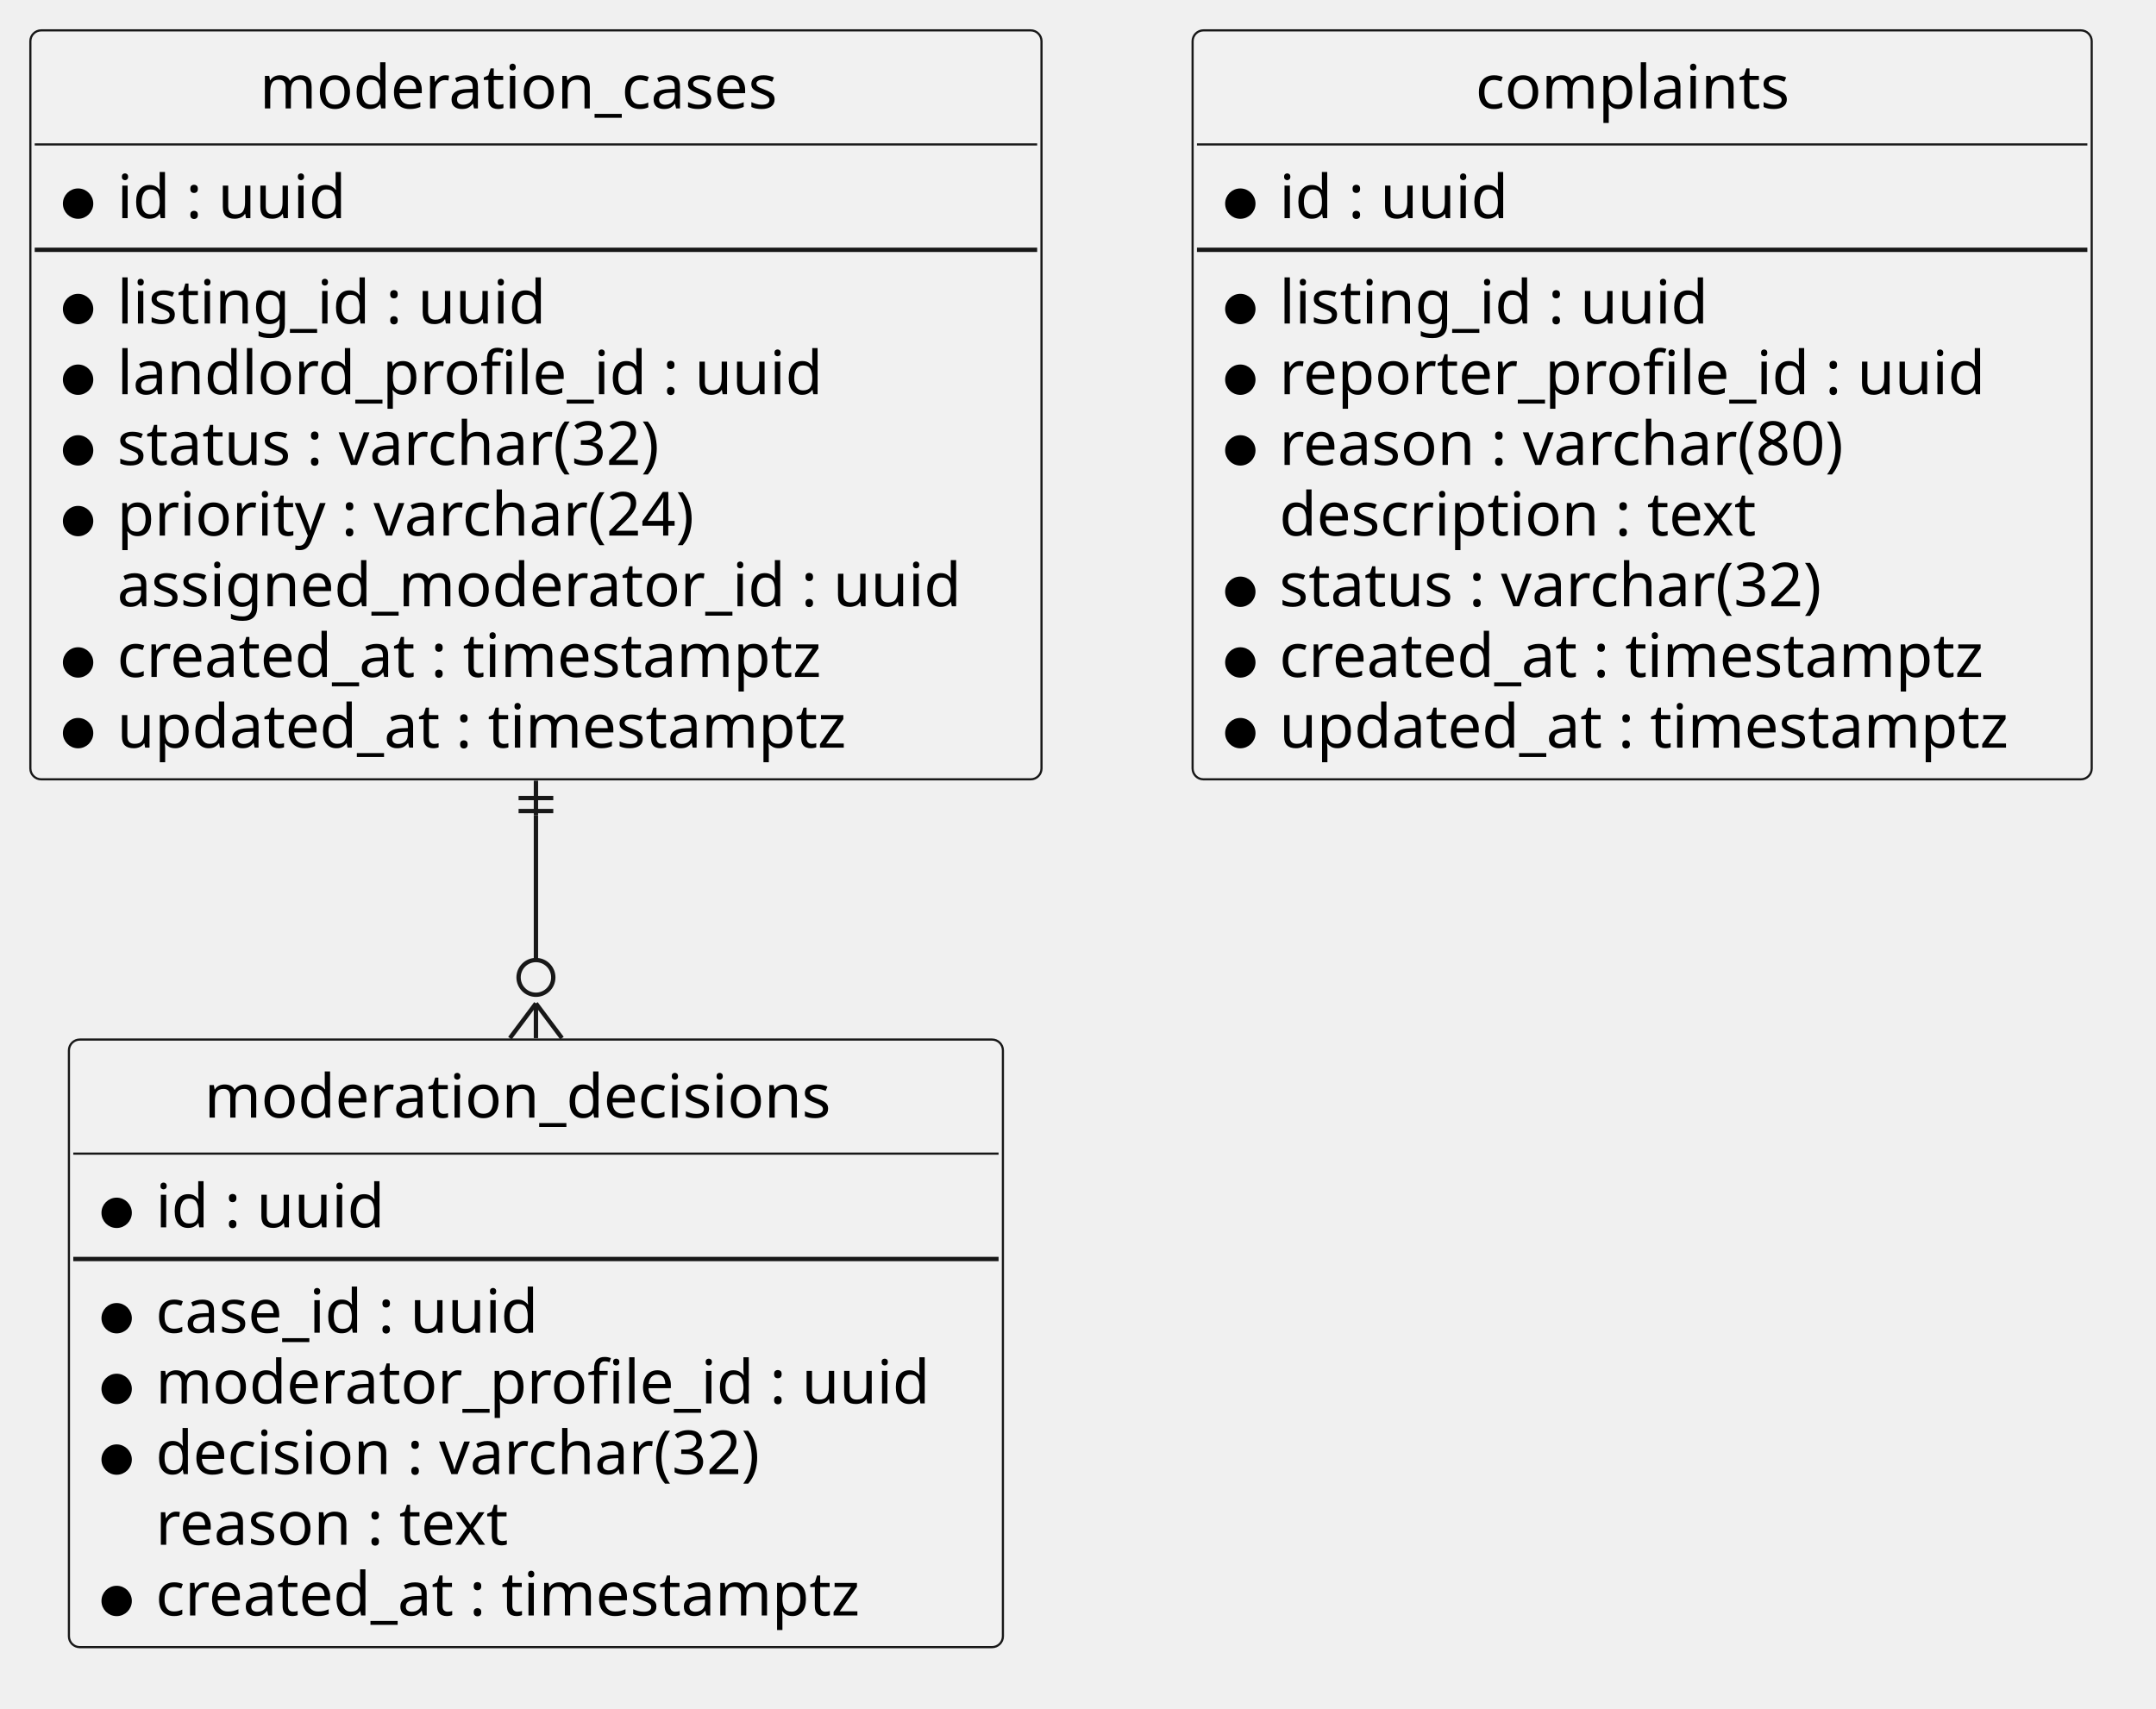
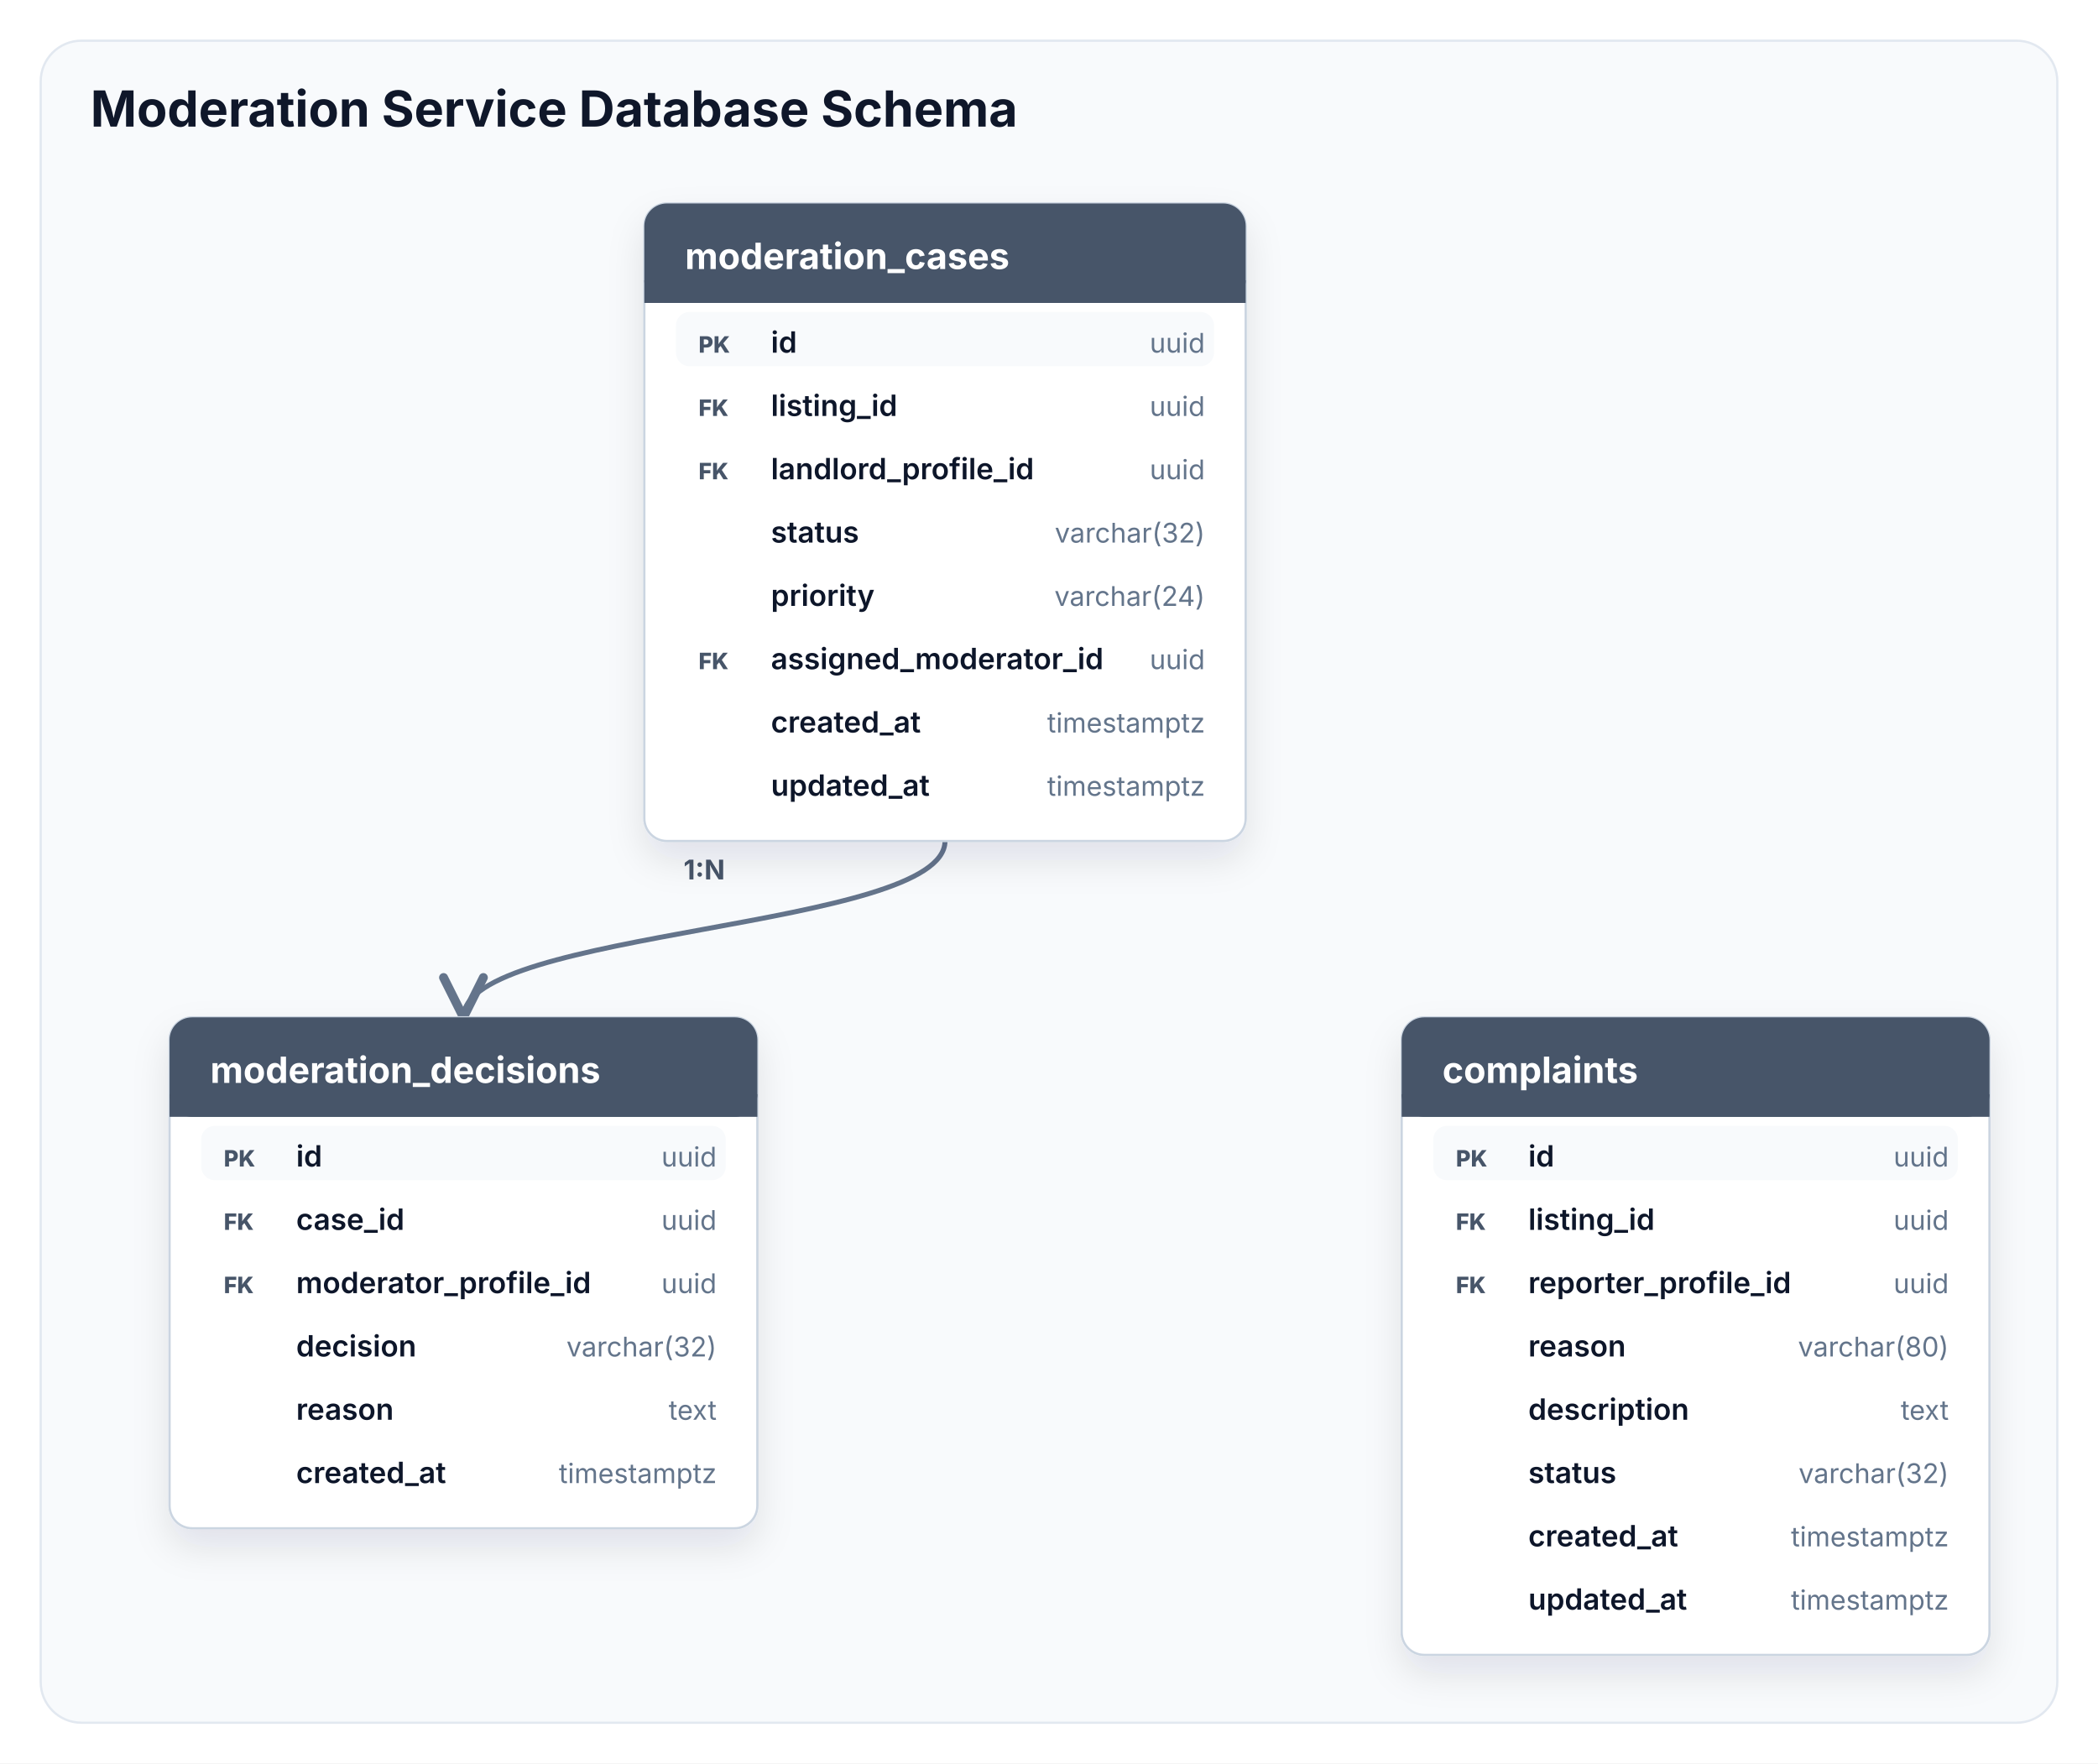
- <svg xmlns="http://www.w3.org/2000/svg" version="1.1" data-diagram-type="CLASS" style="width:1346px;height:1067px;background:#FFFFFF;" width="1346.042px" height="1067.083px" viewBox="0 0 1346 1067" zoomAndPan="magnify" preserveAspectRatio="none" contentStyleType="text/css">
-   <defs />
-   <g>
-     <g class="entity" data-qualified-name="moderation_cases" id="ent0001" data-source-line="4">
-       <rect x="18.958" y="18.958" width="631.261" height="467.653" fill="#F1F1F1" style="stroke:#181818;stroke-width:1.354;" rx="6.771" ry="6.771" />
-       <text x="162.159" y="67.695" fill="#000000" font-size="37.917" lengthAdjust="spacing" textLength="344.86" font-family="sans-serif">moderation_cases</text>
-       <line x1="21.667" y1="90.179" x2="647.511" y2="90.179" style="stroke:#181818;stroke-width:1.354;" />
-       <g data-visibility-modifier="IE_MANDATORY">
-         <ellipse cx="48.75" cy="127.144" rx="8.125" ry="8.125" fill="#000000" style="stroke:#000000;stroke-width:2.708;" />
-       </g>
-       <text x="73.125" y="136.208" fill="#000000" font-size="37.917" lengthAdjust="spacing" textLength="154.148" font-family="sans-serif">id : uuid</text>
-       <line x1="21.667" y1="155.983" x2="647.511" y2="155.983" style="stroke:#181818;stroke-width:2.708;" />
-       <g data-visibility-modifier="IE_MANDATORY">
-         <ellipse cx="48.75" cy="192.948" rx="8.125" ry="8.125" fill="#000000" style="stroke:#000000;stroke-width:2.708;" />
-       </g>
-       <text x="73.125" y="202.012" fill="#000000" font-size="37.917" lengthAdjust="spacing" textLength="287.43" font-family="sans-serif">listing_id : uuid</text>
-       <g data-visibility-modifier="IE_MANDATORY">
-         <ellipse cx="48.75" cy="237.085" rx="8.125" ry="8.125" fill="#000000" style="stroke:#000000;stroke-width:2.708;" />
-       </g>
-       <text x="73.125" y="246.149" fill="#000000" font-size="37.917" lengthAdjust="spacing" textLength="467.923" font-family="sans-serif">landlord_profile_id : uuid</text>
-       <g data-visibility-modifier="IE_MANDATORY">
-         <ellipse cx="48.75" cy="281.222" rx="8.125" ry="8.125" fill="#000000" style="stroke:#000000;stroke-width:2.708;" />
-       </g>
-       <text x="73.125" y="290.286" fill="#000000" font-size="37.917" lengthAdjust="spacing" textLength="376.186" font-family="sans-serif">status : varchar(32)</text>
-       <g data-visibility-modifier="IE_MANDATORY">
-         <ellipse cx="48.75" cy="325.36" rx="8.125" ry="8.125" fill="#000000" style="stroke:#000000;stroke-width:2.708;" />
-       </g>
-       <text x="73.125" y="334.424" fill="#000000" font-size="37.917" lengthAdjust="spacing" textLength="396.496" font-family="sans-serif">priority : varchar(24)</text>
-       <text x="73.125" y="378.561" fill="#000000" font-size="37.917" lengthAdjust="spacing" textLength="560.845" font-family="sans-serif">assigned_moderator_id : uuid</text>
-       <g data-visibility-modifier="IE_MANDATORY">
-         <ellipse cx="48.75" cy="413.634" rx="8.125" ry="8.125" fill="#000000" style="stroke:#000000;stroke-width:2.708;" />
-       </g>
-       <text x="73.125" y="422.698" fill="#000000" font-size="37.917" lengthAdjust="spacing" textLength="478.494" font-family="sans-serif">created_at : timestamptz</text>
-       <g data-visibility-modifier="IE_MANDATORY">
-         <ellipse cx="48.75" cy="457.772" rx="8.125" ry="8.125" fill="#000000" style="stroke:#000000;stroke-width:2.708;" />
-       </g>
-       <text x="73.125" y="466.836" fill="#000000" font-size="37.917" lengthAdjust="spacing" textLength="490.899" font-family="sans-serif">updated_at : timestamptz</text>
-     </g>
-     <g class="entity" data-qualified-name="moderation_decisions" id="ent0002" data-source-line="16">
-       <rect x="43.035" y="649.106" width="583.088" height="379.378" fill="#F1F1F1" style="stroke:#181818;stroke-width:1.354;" rx="6.771" ry="6.771" />
-       <text x="127.584" y="697.843" fill="#000000" font-size="37.917" lengthAdjust="spacing" textLength="413.991" font-family="sans-serif">moderation_decisions</text>
-       <line x1="45.744" y1="720.327" x2="623.415" y2="720.327" style="stroke:#181818;stroke-width:1.354;" />
-       <g data-visibility-modifier="IE_MANDATORY">
-         <ellipse cx="72.827" cy="757.292" rx="8.125" ry="8.125" fill="#000000" style="stroke:#000000;stroke-width:2.708;" />
-       </g>
-       <text x="97.202" y="766.355" fill="#000000" font-size="37.917" lengthAdjust="spacing" textLength="154.148" font-family="sans-serif">id : uuid</text>
-       <line x1="45.744" y1="786.131" x2="623.415" y2="786.131" style="stroke:#181818;stroke-width:2.708;" />
-       <g data-visibility-modifier="IE_MANDATORY">
-         <ellipse cx="72.827" cy="823.096" rx="8.125" ry="8.125" fill="#000000" style="stroke:#000000;stroke-width:2.708;" />
-       </g>
-       <text x="97.202" y="832.159" fill="#000000" font-size="37.917" lengthAdjust="spacing" textLength="260.27" font-family="sans-serif">case_id : uuid</text>
-       <g data-visibility-modifier="IE_MANDATORY">
-         <ellipse cx="72.827" cy="867.233" rx="8.125" ry="8.125" fill="#000000" style="stroke:#000000;stroke-width:2.708;" />
-       </g>
-       <text x="97.202" y="876.297" fill="#000000" font-size="37.917" lengthAdjust="spacing" textLength="512.671" font-family="sans-serif">moderator_profile_id : uuid</text>
-       <g data-visibility-modifier="IE_MANDATORY">
-         <ellipse cx="72.827" cy="911.37" rx="8.125" ry="8.125" fill="#000000" style="stroke:#000000;stroke-width:2.708;" />
-       </g>
-       <text x="97.202" y="920.434" fill="#000000" font-size="37.917" lengthAdjust="spacing" textLength="415.973" font-family="sans-serif">decision : varchar(32)</text>
-       <text x="97.202" y="964.572" fill="#000000" font-size="37.917" lengthAdjust="spacing" textLength="241.515" font-family="sans-serif">reason : text</text>
-       <g data-visibility-modifier="IE_MANDATORY">
-         <ellipse cx="72.827" cy="999.645" rx="8.125" ry="8.125" fill="#000000" style="stroke:#000000;stroke-width:2.708;" />
-       </g>
-       <text x="97.202" y="1008.709" fill="#000000" font-size="37.917" lengthAdjust="spacing" textLength="478.494" font-family="sans-serif">created_at : timestamptz</text>
-     </g>
-     <g class="entity" data-qualified-name="complaints" id="ent0003" data-source-line="26">
-       <rect x="744.548" y="18.958" width="561.315" height="467.653" fill="#F1F1F1" style="stroke:#181818;stroke-width:1.354;" rx="6.771" ry="6.771" />
-       <text x="921.203" y="67.695" fill="#000000" font-size="37.917" lengthAdjust="spacing" textLength="208.005" font-family="sans-serif">complaints</text>
-       <line x1="747.256" y1="90.179" x2="1303.155" y2="90.179" style="stroke:#181818;stroke-width:1.354;" />
-       <g data-visibility-modifier="IE_MANDATORY">
-         <ellipse cx="774.34" cy="127.144" rx="8.125" ry="8.125" fill="#000000" style="stroke:#000000;stroke-width:2.708;" />
-       </g>
-       <text x="798.715" y="136.208" fill="#000000" font-size="37.917" lengthAdjust="spacing" textLength="154.148" font-family="sans-serif">id : uuid</text>
-       <line x1="747.256" y1="155.983" x2="1303.155" y2="155.983" style="stroke:#181818;stroke-width:2.708;" />
-       <g data-visibility-modifier="IE_MANDATORY">
-         <ellipse cx="774.34" cy="192.948" rx="8.125" ry="8.125" fill="#000000" style="stroke:#000000;stroke-width:2.708;" />
-       </g>
-       <text x="798.715" y="202.012" fill="#000000" font-size="37.917" lengthAdjust="spacing" textLength="287.43" font-family="sans-serif">listing_id : uuid</text>
-       <g data-visibility-modifier="IE_MANDATORY">
-         <ellipse cx="774.34" cy="237.085" rx="8.125" ry="8.125" fill="#000000" style="stroke:#000000;stroke-width:2.708;" />
-       </g>
-       <text x="798.715" y="246.149" fill="#000000" font-size="37.917" lengthAdjust="spacing" textLength="468.219" font-family="sans-serif">reporter_profile_id : uuid</text>
-       <g data-visibility-modifier="IE_MANDATORY">
-         <ellipse cx="774.34" cy="281.222" rx="8.125" ry="8.125" fill="#000000" style="stroke:#000000;stroke-width:2.708;" />
-       </g>
-       <text x="798.715" y="290.286" fill="#000000" font-size="37.917" lengthAdjust="spacing" textLength="388.812" font-family="sans-serif">reason : varchar(80)</text>
-       <text x="798.715" y="334.424" fill="#000000" font-size="37.917" lengthAdjust="spacing" textLength="323.199" font-family="sans-serif">description : text</text>
-       <g data-visibility-modifier="IE_MANDATORY">
-         <ellipse cx="774.34" cy="369.497" rx="8.125" ry="8.125" fill="#000000" style="stroke:#000000;stroke-width:2.708;" />
-       </g>
-       <text x="798.715" y="378.561" fill="#000000" font-size="37.917" lengthAdjust="spacing" textLength="376.186" font-family="sans-serif">status : varchar(32)</text>
-       <g data-visibility-modifier="IE_MANDATORY">
-         <ellipse cx="774.34" cy="413.634" rx="8.125" ry="8.125" fill="#000000" style="stroke:#000000;stroke-width:2.708;" />
-       </g>
-       <text x="798.715" y="422.698" fill="#000000" font-size="37.917" lengthAdjust="spacing" textLength="478.494" font-family="sans-serif">created_at : timestamptz</text>
-       <g data-visibility-modifier="IE_MANDATORY">
-         <ellipse cx="774.34" cy="457.772" rx="8.125" ry="8.125" fill="#000000" style="stroke:#000000;stroke-width:2.708;" />
-       </g>
-       <text x="798.715" y="466.836" fill="#000000" font-size="37.917" lengthAdjust="spacing" textLength="490.899" font-family="sans-serif">updated_at : timestamptz</text>
-     </g>
-     <g class="link" data-entity-1="ent0001" data-entity-2="ent0002" id="lnk4" data-source-line="38" data-link-type="crowfoot">
-       <path d="M334.587,509.14 C334.587,562.521 334.587,548.221 334.587,599.462" style="stroke:#181818;stroke-width:2.708;" fill="none" id="moderation_cases-moderation_decisions" codeLine="38" />
-       <line x1="323.754" y1="498.306" x2="345.421" y2="498.306" style="stroke:#181818;stroke-width:2.708;" />
-       <line x1="323.754" y1="506.431" x2="345.421" y2="506.431" style="stroke:#181818;stroke-width:2.708;" />
-       <line x1="334.587" y1="509.14" x2="334.587" y2="487.473" style="stroke:#181818;stroke-width:2.708;" />
-       <line x1="334.587" y1="626.546" x2="350.837" y2="648.212" style="stroke:#181818;stroke-width:2.708;" />
-       <line x1="334.587" y1="626.546" x2="318.337" y2="648.212" style="stroke:#181818;stroke-width:2.708;" />
-       <line x1="334.587" y1="626.546" x2="334.587" y2="648.212" style="stroke:#181818;stroke-width:2.708;" />
-       <ellipse cx="334.587" cy="610.296" rx="10.833" ry="10.833" fill="none" style="stroke:#181818;stroke-width:2.708;" />
-     </g>
+ <svg xmlns="http://www.w3.org/2000/svg" width="928" height="780" viewBox="0 0 928 780" role="img" aria-labelledby="title desc">
+   <defs>
+     <filter id="shadow" x="-8%" y="-8%" width="116%" height="124%">
+       <feDropShadow dx="0" dy="8" stdDeviation="8" flood-color="#0f172a" flood-opacity=".10" />
+     </filter>
+     <marker id="arrow" markerWidth="12" markerHeight="12" refX="10" refY="6" orient="auto">
+       <path d="M2,2 L10,6 L2,10" fill="none" stroke="#64748b" stroke-width="1.8" stroke-linecap="round" stroke-linejoin="round" />
+     </marker>
+   </defs>
+   <rect width="100%" height="100%" fill="#ffffff" />
+   <rect x="18" y="18" width="892" height="744" rx="18" fill="#f8fafc" stroke="#e2e8f0" />
+   <text x="40" y="56" font-family="Inter, Segoe UI, Arial, sans-serif" font-size="22" font-weight="700" fill="#0f172a">Moderation Service Database Schema</text>
+   <path d="M 418.0 372 C 418.0 411.0, 205.0 411.0, 205.0 450" fill="none" stroke="#64748b" stroke-width="2.2" marker-end="url(#arrow)" />
+   <text x="311.5" y="389.0" text-anchor="middle" font-family="Inter, Segoe UI, Arial, sans-serif" font-size="12" font-weight="700" fill="#475569">1:N</text>
+   <g filter="url(#shadow)">
+     <rect x="285" y="90" width="266" height="282" rx="10" fill="#ffffff" stroke="#cbd5e1" />
+     <rect x="285" y="90" width="266" height="44" rx="10" fill="#475569" />
+     <path d="M 285 124 H 551 V 134 H 285 Z" fill="#475569" />
+     <text x="303" y="119" font-family="Inter, Segoe UI, Arial, sans-serif" font-size="16" font-weight="700" fill="#ffffff">moderation_cases</text>
+     <rect x="299" y="138" width="238" height="24" rx="6" fill="#f8fafc" />
+     <text x="309" y="156" font-family="Inter, Segoe UI, Arial, sans-serif" font-size="10" font-weight="800" fill="#475569">PK</text>
+     <text x="341" y="156" font-family="Inter, Segoe UI, Arial, sans-serif" font-size="13" font-weight="600" fill="#0f172a">id</text>
+     <text x="533" y="156" text-anchor="end" font-family="Inter, Segoe UI, Arial, sans-serif" font-size="12" fill="#64748b">uuid</text>
+     <rect x="299" y="166" width="238" height="24" rx="6" fill="#ffffff" />
+     <text x="309" y="184" font-family="Inter, Segoe UI, Arial, sans-serif" font-size="10" font-weight="800" fill="#475569">FK</text>
+     <text x="341" y="184" font-family="Inter, Segoe UI, Arial, sans-serif" font-size="13" font-weight="600" fill="#0f172a">listing_id</text>
+     <text x="533" y="184" text-anchor="end" font-family="Inter, Segoe UI, Arial, sans-serif" font-size="12" fill="#64748b">uuid</text>
+     <rect x="299" y="194" width="238" height="24" rx="6" fill="#ffffff" />
+     <text x="309" y="212" font-family="Inter, Segoe UI, Arial, sans-serif" font-size="10" font-weight="800" fill="#475569">FK</text>
+     <text x="341" y="212" font-family="Inter, Segoe UI, Arial, sans-serif" font-size="13" font-weight="600" fill="#0f172a">landlord_profile_id</text>
+     <text x="533" y="212" text-anchor="end" font-family="Inter, Segoe UI, Arial, sans-serif" font-size="12" fill="#64748b">uuid</text>
+     <rect x="299" y="222" width="238" height="24" rx="6" fill="#ffffff" />
+     <text x="341" y="240" font-family="Inter, Segoe UI, Arial, sans-serif" font-size="13" font-weight="600" fill="#0f172a">status</text>
+     <text x="533" y="240" text-anchor="end" font-family="Inter, Segoe UI, Arial, sans-serif" font-size="12" fill="#64748b">varchar(32)</text>
+     <rect x="299" y="250" width="238" height="24" rx="6" fill="#ffffff" />
+     <text x="341" y="268" font-family="Inter, Segoe UI, Arial, sans-serif" font-size="13" font-weight="600" fill="#0f172a">priority</text>
+     <text x="533" y="268" text-anchor="end" font-family="Inter, Segoe UI, Arial, sans-serif" font-size="12" fill="#64748b">varchar(24)</text>
+     <rect x="299" y="278" width="238" height="24" rx="6" fill="#ffffff" />
+     <text x="309" y="296" font-family="Inter, Segoe UI, Arial, sans-serif" font-size="10" font-weight="800" fill="#475569">FK</text>
+     <text x="341" y="296" font-family="Inter, Segoe UI, Arial, sans-serif" font-size="13" font-weight="600" fill="#0f172a">assigned_moderator_id</text>
+     <text x="533" y="296" text-anchor="end" font-family="Inter, Segoe UI, Arial, sans-serif" font-size="12" fill="#64748b">uuid</text>
+     <rect x="299" y="306" width="238" height="24" rx="6" fill="#ffffff" />
+     <text x="341" y="324" font-family="Inter, Segoe UI, Arial, sans-serif" font-size="13" font-weight="600" fill="#0f172a">created_at</text>
+     <text x="533" y="324" text-anchor="end" font-family="Inter, Segoe UI, Arial, sans-serif" font-size="12" fill="#64748b">timestamptz</text>
+     <rect x="299" y="334" width="238" height="24" rx="6" fill="#ffffff" />
+     <text x="341" y="352" font-family="Inter, Segoe UI, Arial, sans-serif" font-size="13" font-weight="600" fill="#0f172a">updated_at</text>
+     <text x="533" y="352" text-anchor="end" font-family="Inter, Segoe UI, Arial, sans-serif" font-size="12" fill="#64748b">timestamptz</text>
+   </g>
+   <g filter="url(#shadow)">
+     <rect x="75" y="450" width="260" height="226" rx="10" fill="#ffffff" stroke="#cbd5e1" />
+     <rect x="75" y="450" width="260" height="44" rx="10" fill="#475569" />
+     <path d="M 75 484 H 335 V 494 H 75 Z" fill="#475569" />
+     <text x="93" y="479" font-family="Inter, Segoe UI, Arial, sans-serif" font-size="16" font-weight="700" fill="#ffffff">moderation_decisions</text>
+     <rect x="89" y="498" width="232" height="24" rx="6" fill="#f8fafc" />
+     <text x="99" y="516" font-family="Inter, Segoe UI, Arial, sans-serif" font-size="10" font-weight="800" fill="#475569">PK</text>
+     <text x="131" y="516" font-family="Inter, Segoe UI, Arial, sans-serif" font-size="13" font-weight="600" fill="#0f172a">id</text>
+     <text x="317" y="516" text-anchor="end" font-family="Inter, Segoe UI, Arial, sans-serif" font-size="12" fill="#64748b">uuid</text>
+     <rect x="89" y="526" width="232" height="24" rx="6" fill="#ffffff" />
+     <text x="99" y="544" font-family="Inter, Segoe UI, Arial, sans-serif" font-size="10" font-weight="800" fill="#475569">FK</text>
+     <text x="131" y="544" font-family="Inter, Segoe UI, Arial, sans-serif" font-size="13" font-weight="600" fill="#0f172a">case_id</text>
+     <text x="317" y="544" text-anchor="end" font-family="Inter, Segoe UI, Arial, sans-serif" font-size="12" fill="#64748b">uuid</text>
+     <rect x="89" y="554" width="232" height="24" rx="6" fill="#ffffff" />
+     <text x="99" y="572" font-family="Inter, Segoe UI, Arial, sans-serif" font-size="10" font-weight="800" fill="#475569">FK</text>
+     <text x="131" y="572" font-family="Inter, Segoe UI, Arial, sans-serif" font-size="13" font-weight="600" fill="#0f172a">moderator_profile_id</text>
+     <text x="317" y="572" text-anchor="end" font-family="Inter, Segoe UI, Arial, sans-serif" font-size="12" fill="#64748b">uuid</text>
+     <rect x="89" y="582" width="232" height="24" rx="6" fill="#ffffff" />
+     <text x="131" y="600" font-family="Inter, Segoe UI, Arial, sans-serif" font-size="13" font-weight="600" fill="#0f172a">decision</text>
+     <text x="317" y="600" text-anchor="end" font-family="Inter, Segoe UI, Arial, sans-serif" font-size="12" fill="#64748b">varchar(32)</text>
+     <rect x="89" y="610" width="232" height="24" rx="6" fill="#ffffff" />
+     <text x="131" y="628" font-family="Inter, Segoe UI, Arial, sans-serif" font-size="13" font-weight="600" fill="#0f172a">reason</text>
+     <text x="317" y="628" text-anchor="end" font-family="Inter, Segoe UI, Arial, sans-serif" font-size="12" fill="#64748b">text</text>
+     <rect x="89" y="638" width="232" height="24" rx="6" fill="#ffffff" />
+     <text x="131" y="656" font-family="Inter, Segoe UI, Arial, sans-serif" font-size="13" font-weight="600" fill="#0f172a">created_at</text>
+     <text x="317" y="656" text-anchor="end" font-family="Inter, Segoe UI, Arial, sans-serif" font-size="12" fill="#64748b">timestamptz</text>
+   </g>
+   <g filter="url(#shadow)">
+     <rect x="620" y="450" width="260" height="282" rx="10" fill="#ffffff" stroke="#cbd5e1" />
+     <rect x="620" y="450" width="260" height="44" rx="10" fill="#475569" />
+     <path d="M 620 484 H 880 V 494 H 620 Z" fill="#475569" />
+     <text x="638" y="479" font-family="Inter, Segoe UI, Arial, sans-serif" font-size="16" font-weight="700" fill="#ffffff">complaints</text>
+     <rect x="634" y="498" width="232" height="24" rx="6" fill="#f8fafc" />
+     <text x="644" y="516" font-family="Inter, Segoe UI, Arial, sans-serif" font-size="10" font-weight="800" fill="#475569">PK</text>
+     <text x="676" y="516" font-family="Inter, Segoe UI, Arial, sans-serif" font-size="13" font-weight="600" fill="#0f172a">id</text>
+     <text x="862" y="516" text-anchor="end" font-family="Inter, Segoe UI, Arial, sans-serif" font-size="12" fill="#64748b">uuid</text>
+     <rect x="634" y="526" width="232" height="24" rx="6" fill="#ffffff" />
+     <text x="644" y="544" font-family="Inter, Segoe UI, Arial, sans-serif" font-size="10" font-weight="800" fill="#475569">FK</text>
+     <text x="676" y="544" font-family="Inter, Segoe UI, Arial, sans-serif" font-size="13" font-weight="600" fill="#0f172a">listing_id</text>
+     <text x="862" y="544" text-anchor="end" font-family="Inter, Segoe UI, Arial, sans-serif" font-size="12" fill="#64748b">uuid</text>
+     <rect x="634" y="554" width="232" height="24" rx="6" fill="#ffffff" />
+     <text x="644" y="572" font-family="Inter, Segoe UI, Arial, sans-serif" font-size="10" font-weight="800" fill="#475569">FK</text>
+     <text x="676" y="572" font-family="Inter, Segoe UI, Arial, sans-serif" font-size="13" font-weight="600" fill="#0f172a">reporter_profile_id</text>
+     <text x="862" y="572" text-anchor="end" font-family="Inter, Segoe UI, Arial, sans-serif" font-size="12" fill="#64748b">uuid</text>
+     <rect x="634" y="582" width="232" height="24" rx="6" fill="#ffffff" />
+     <text x="676" y="600" font-family="Inter, Segoe UI, Arial, sans-serif" font-size="13" font-weight="600" fill="#0f172a">reason</text>
+     <text x="862" y="600" text-anchor="end" font-family="Inter, Segoe UI, Arial, sans-serif" font-size="12" fill="#64748b">varchar(80)</text>
+     <rect x="634" y="610" width="232" height="24" rx="6" fill="#ffffff" />
+     <text x="676" y="628" font-family="Inter, Segoe UI, Arial, sans-serif" font-size="13" font-weight="600" fill="#0f172a">description</text>
+     <text x="862" y="628" text-anchor="end" font-family="Inter, Segoe UI, Arial, sans-serif" font-size="12" fill="#64748b">text</text>
+     <rect x="634" y="638" width="232" height="24" rx="6" fill="#ffffff" />
+     <text x="676" y="656" font-family="Inter, Segoe UI, Arial, sans-serif" font-size="13" font-weight="600" fill="#0f172a">status</text>
+     <text x="862" y="656" text-anchor="end" font-family="Inter, Segoe UI, Arial, sans-serif" font-size="12" fill="#64748b">varchar(32)</text>
+     <rect x="634" y="666" width="232" height="24" rx="6" fill="#ffffff" />
+     <text x="676" y="684" font-family="Inter, Segoe UI, Arial, sans-serif" font-size="13" font-weight="600" fill="#0f172a">created_at</text>
+     <text x="862" y="684" text-anchor="end" font-family="Inter, Segoe UI, Arial, sans-serif" font-size="12" fill="#64748b">timestamptz</text>
+     <rect x="634" y="694" width="232" height="24" rx="6" fill="#ffffff" />
+     <text x="676" y="712" font-family="Inter, Segoe UI, Arial, sans-serif" font-size="13" font-weight="600" fill="#0f172a">updated_at</text>
+     <text x="862" y="712" text-anchor="end" font-family="Inter, Segoe UI, Arial, sans-serif" font-size="12" fill="#64748b">timestamptz</text>
  </g>
</svg>
